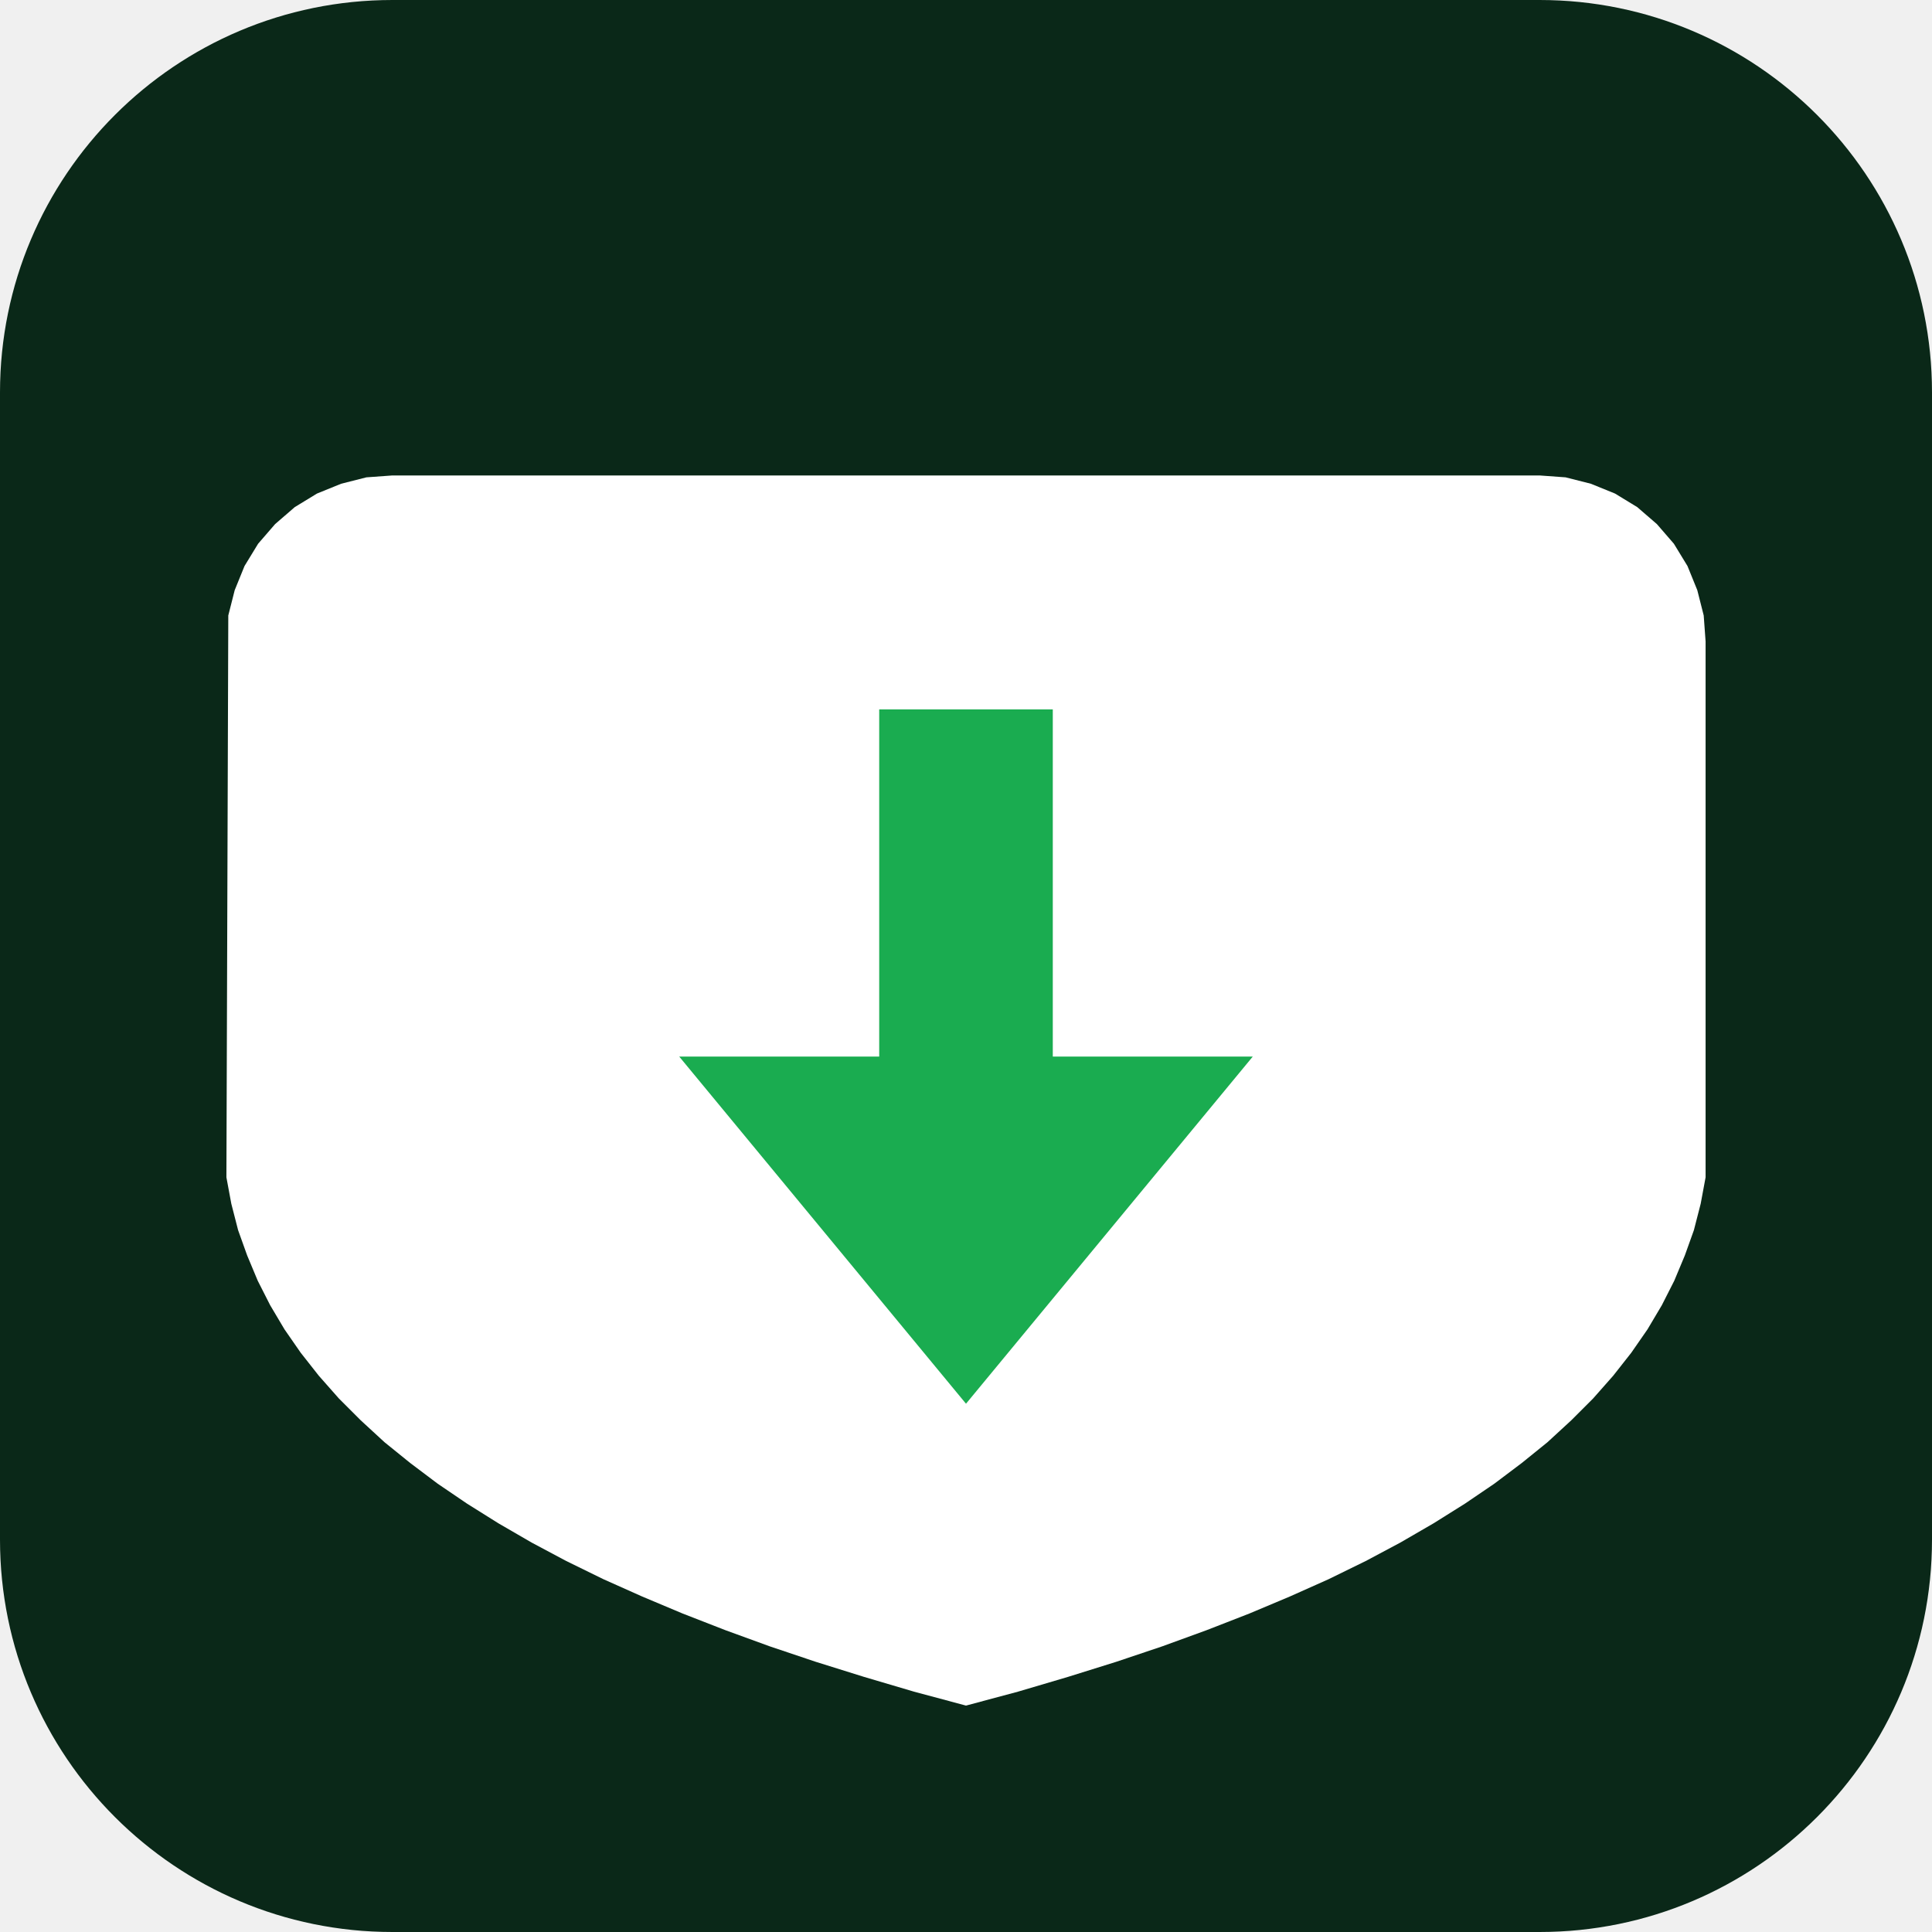
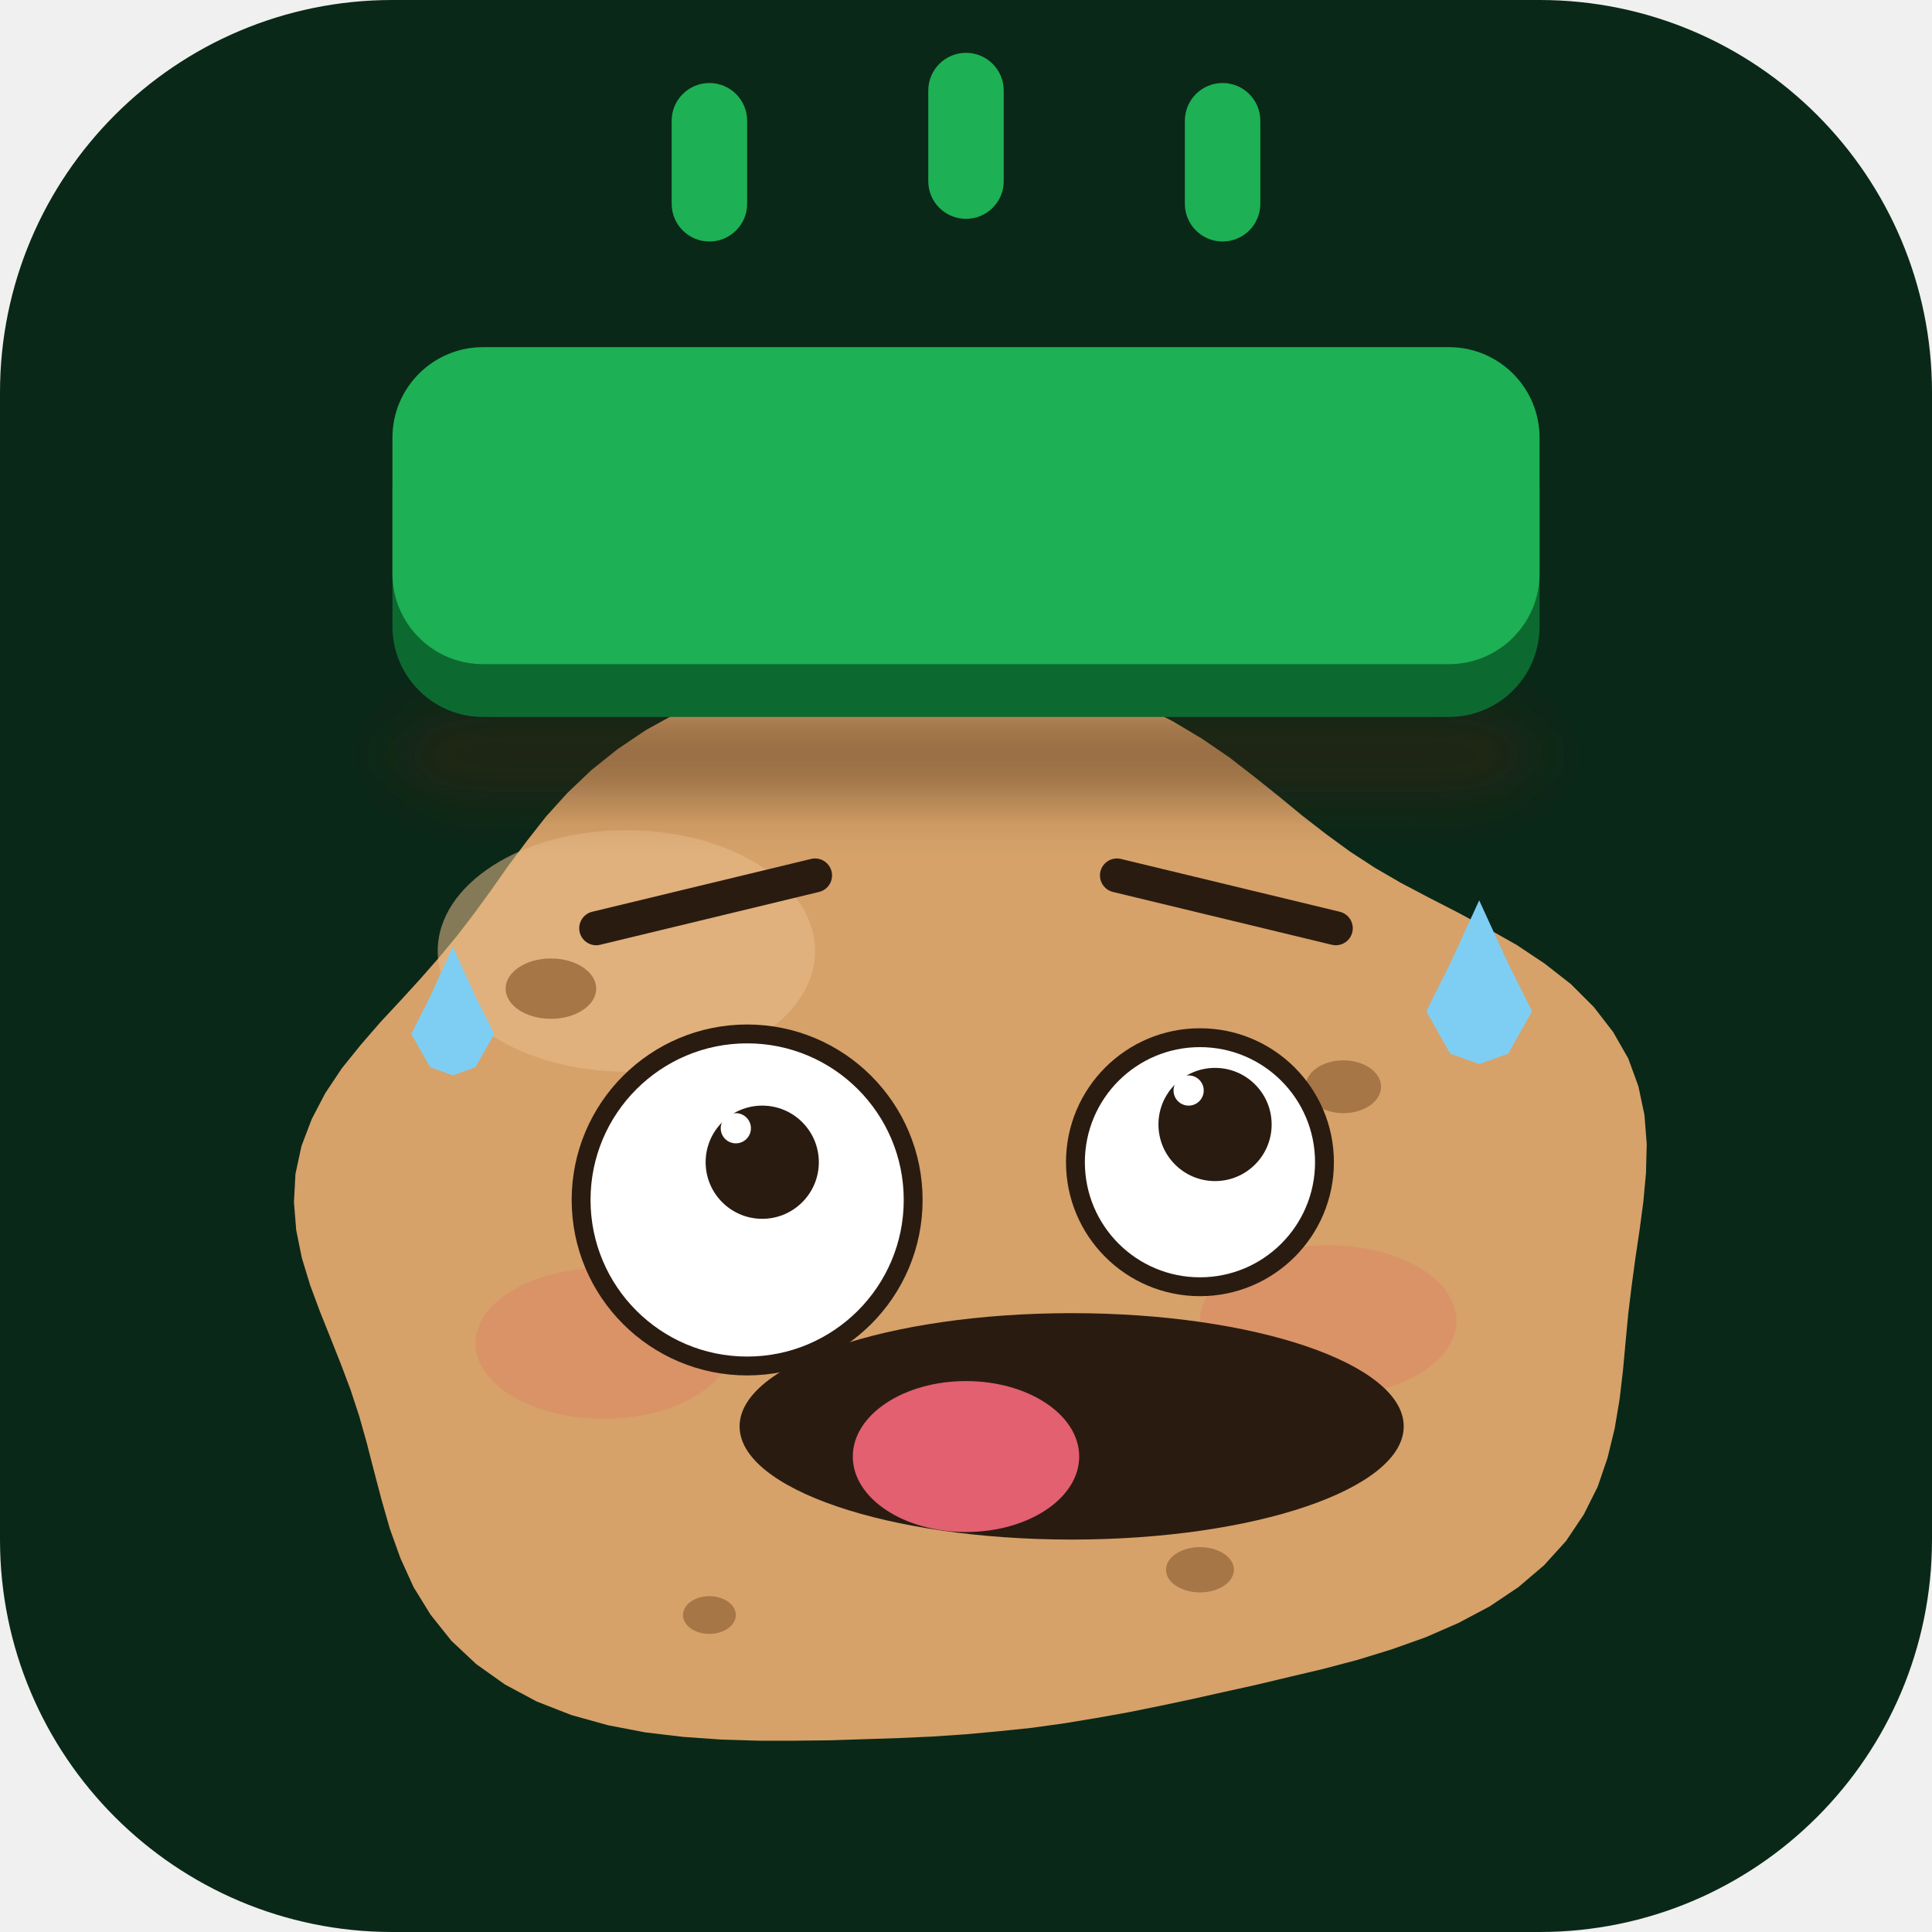
<svg xmlns="http://www.w3.org/2000/svg" viewBox="0 0 512 512" width="512" height="512">
  <rect width="512" height="512" rx="104" fill="rgb(10, 40, 24)" />
-   <path d="M104.0 126.0 L408.0 126.0 L414.9 126.5 L421.6 128.2 L428.0 130.8 L433.9 134.4 L439.1 138.9 L443.6 144.1 L447.2 150.0 L449.8 156.4 L451.5 163.1 L452.0 170.0 L452.0 312.0 L450.7 319.0 L448.9 326.0 L446.5 332.7 L443.7 339.4 L440.4 345.9 L436.6 352.3 L432.3 358.5 L427.5 364.6 L422.2 370.6 L416.4 376.4 L410.1 382.2 L403.3 387.7 L396.0 393.2 L388.2 398.5 L379.9 403.7 L371.1 408.8 L361.9 413.7 L352.1 418.5 L341.8 423.1 L331.1 427.6 L319.8 432.0 L308.0 436.3 L295.8 440.4 L283.0 444.4 L269.8 448.3 L256.0 452.0 L242.2 448.3 L229.0 444.4 L216.2 440.4 L204.0 436.3 L192.2 432.0 L180.9 427.6 L170.2 423.1 L159.9 418.5 L150.1 413.7 L140.9 408.8 L132.1 403.7 L123.8 398.5 L116.0 393.2 L108.7 387.7 L101.9 382.2 L95.6 376.4 L89.8 370.6 L84.5 364.6 L79.7 358.5 L75.4 352.3 L71.6 345.9 L68.3 339.4 L65.5 332.7 L63.1 326.0 L61.3 319.0 L60.0 312.0 L60.5 163.1 L62.2 156.4 L64.8 150.0 L68.4 144.1 L72.9 138.9 L78.1 134.4 L84.0 130.8 L90.4 128.2 L97.1 126.5 L104.0 126.0 Z" fill="#ffffff" />
-   <rect x="233" y="188" width="46" height="96" fill="rgb(26, 172, 80)" />
-   <polygon points="256.0,372.0 180.0,280.0 332.0,280.0" fill="rgb(26, 172, 80)" />
+   <path d="M434.5 326.0 L433.4 333.4 L432.4 340.8 L431.5 348.2 L430.8 355.6 L430.1 363.2 L429.2 370.9 L427.9 378.6 L426.0 386.4 L423.4 394.0 L419.7 401.4 L415.0 408.4 L409.2 414.8 L402.4 420.6 L394.8 425.7 L386.5 430.1 L377.8 433.9 L368.8 437.1 L359.7 439.9 L350.6 442.3 L341.7 444.4 L332.9 446.5 L324.3 448.4 L315.8 450.3 L307.3 452.1 L298.9 453.8 L290.5 455.3 L282.0 456.7 L273.4 457.9 L264.7 458.8 L256.0 459.6 L247.2 460.2 L238.3 460.6 L229.2 460.9 L220.0 461.2 L210.5 461.3 L200.9 461.3 L191.1 461.0 L181.1 460.3 L171.0 459.1 L161.1 457.2 L151.4 454.5 L142.2 450.9 L133.8 446.4 L126.2 441.0 L119.6 434.8 L114.1 427.9 L109.6 420.6 L106.1 412.9 L103.3 405.1 L101.1 397.4 L99.1 389.8 L97.2 382.4 L95.2 375.3 L92.9 368.3 L90.3 361.4 L87.6 354.6 L84.8 347.6 L82.2 340.6 L80.0 333.4 L78.5 326.0 L77.9 318.6 L78.3 311.1 L79.9 303.7 L82.6 296.6 L86.2 289.7 L90.6 283.1 L95.6 276.9 L100.8 270.9 L106.2 265.1 L111.4 259.4 L116.4 253.7 L121.2 247.9 L125.8 241.9 L130.3 235.7 L134.8 229.3 L139.6 222.9 L144.7 216.4 L150.4 210.1 L156.7 204.1 L163.7 198.5 L171.3 193.4 L179.5 188.9 L188.2 185.1 L197.3 182.0 L206.8 179.4 L216.4 177.5 L226.3 176.2 L236.2 175.4 L246.1 175.2 L256.0 175.6 L265.8 176.6 L275.5 178.2 L284.9 180.4 L294.0 183.4 L302.7 187.0 L310.9 191.2 L318.6 195.8 L325.9 200.8 L332.6 206.0 L339.1 211.2 L345.3 216.3 L351.5 221.1 L357.8 225.7 L364.4 230.0 L371.3 234.0 L378.7 237.9 L386.3 241.8 L394.1 246.0 L401.9 250.4 L409.4 255.4 L416.3 260.8 L422.4 266.9 L427.5 273.5 L431.5 280.5 L434.2 287.9 L435.8 295.5 L436.4 303.2 L436.2 310.9 L435.5 318.5 Z" fill="rgb(214, 162, 106)" />
+   <ellipse cx="166" cy="252" rx="50" ry="32" fill="rgb(232, 190, 138)" opacity="0.55" />
+   <ellipse cx="160" cy="356" rx="34" ry="20" fill="rgb(226,120,96)" opacity="0.35" />
+   <ellipse cx="352" cy="350" rx="34" ry="20" fill="rgb(226,120,96)" opacity="0.35" />
+   <ellipse cx="146" cy="262" rx="12" ry="8" fill="rgb(166, 118, 70)" />
+   <ellipse cx="356" cy="288" rx="10" ry="7" fill="rgb(166, 118, 70)" />
+   <ellipse cx="318" cy="416" rx="9" ry="6" fill="rgb(166, 118, 70)" />
+   <ellipse cx="188" cy="428" rx="7" ry="5" fill="rgb(166, 118, 70)" />
+   <defs>
+     <filter id="soft" x="-20%" y="-60%" width="140%" height="220%">
+       <feGaussianBlur stdDeviation="7" />
+     </filter>
+   </defs>
+   <rect x="104" y="188" width="304" height="24" rx="24" fill="rgb(60,34,12)" opacity="0.42" filter="url(#soft)" />
+   <rect x="104" y="106" width="304" height="84" rx="24" fill="rgb(12, 106, 48)" />
+   <rect x="104" y="92" width="304" height="84" rx="24" fill="rgb(30, 176, 84)" />
+   <rect x="178" y="22" width="20" height="42" rx="10" fill="rgb(30, 176, 84)" />
+   <rect x="246" y="14" width="20" height="44" rx="10" fill="rgb(30, 176, 84)" />
+   <rect x="314" y="22" width="20" height="42" rx="10" fill="rgb(30, 176, 84)" />
+   <circle cx="198" cy="318" r="44" fill="#ffffff" stroke="rgb(42, 27, 16)" stroke-width="5" />
+   <circle cx="318" cy="308" r="33" fill="#ffffff" stroke="rgb(42, 27, 16)" stroke-width="5" />
+   <circle cx="202" cy="308" r="15" fill="rgb(42, 27, 16)" />
+   <circle cx="195" cy="299" r="4" fill="#ffffff" />
+   <circle cx="322" cy="298" r="15" fill="rgb(42, 27, 16)" />
+   <circle cx="315" cy="289" r="4" fill="#ffffff" />
+   <line x1="158" y1="246" x2="216" y2="232" stroke="rgb(42, 27, 16)" stroke-width="9" stroke-linecap="round" />
+   <line x1="296" y1="232" x2="354" y2="246" stroke="rgb(42, 27, 16)" stroke-width="9" stroke-linecap="round" />
+   <ellipse cx="284.0" cy="378" rx="88.0" ry="30" fill="rgb(42, 27, 16)" />
+   <ellipse cx="256" cy="386" rx="30" ry="20" fill="rgb(226,96,112)" />
+   <path d="M392.0 238.6 L399.7 255.4 L406.0 268.0 L399.7 279.2 L392.0 282.0 L384.3 279.2 L378.0 268.0 L384.3 255.4 Z" fill="rgb(126, 206, 244)" />
+   <path d="M120.0 250.9 L126.0 264.1 L131.0 274.0 L126.0 282.8 L120.0 285.0 L114.0 282.8 L109.0 274.0 L114.0 264.1 Z" fill="rgb(126, 206, 244)" />
</svg>
